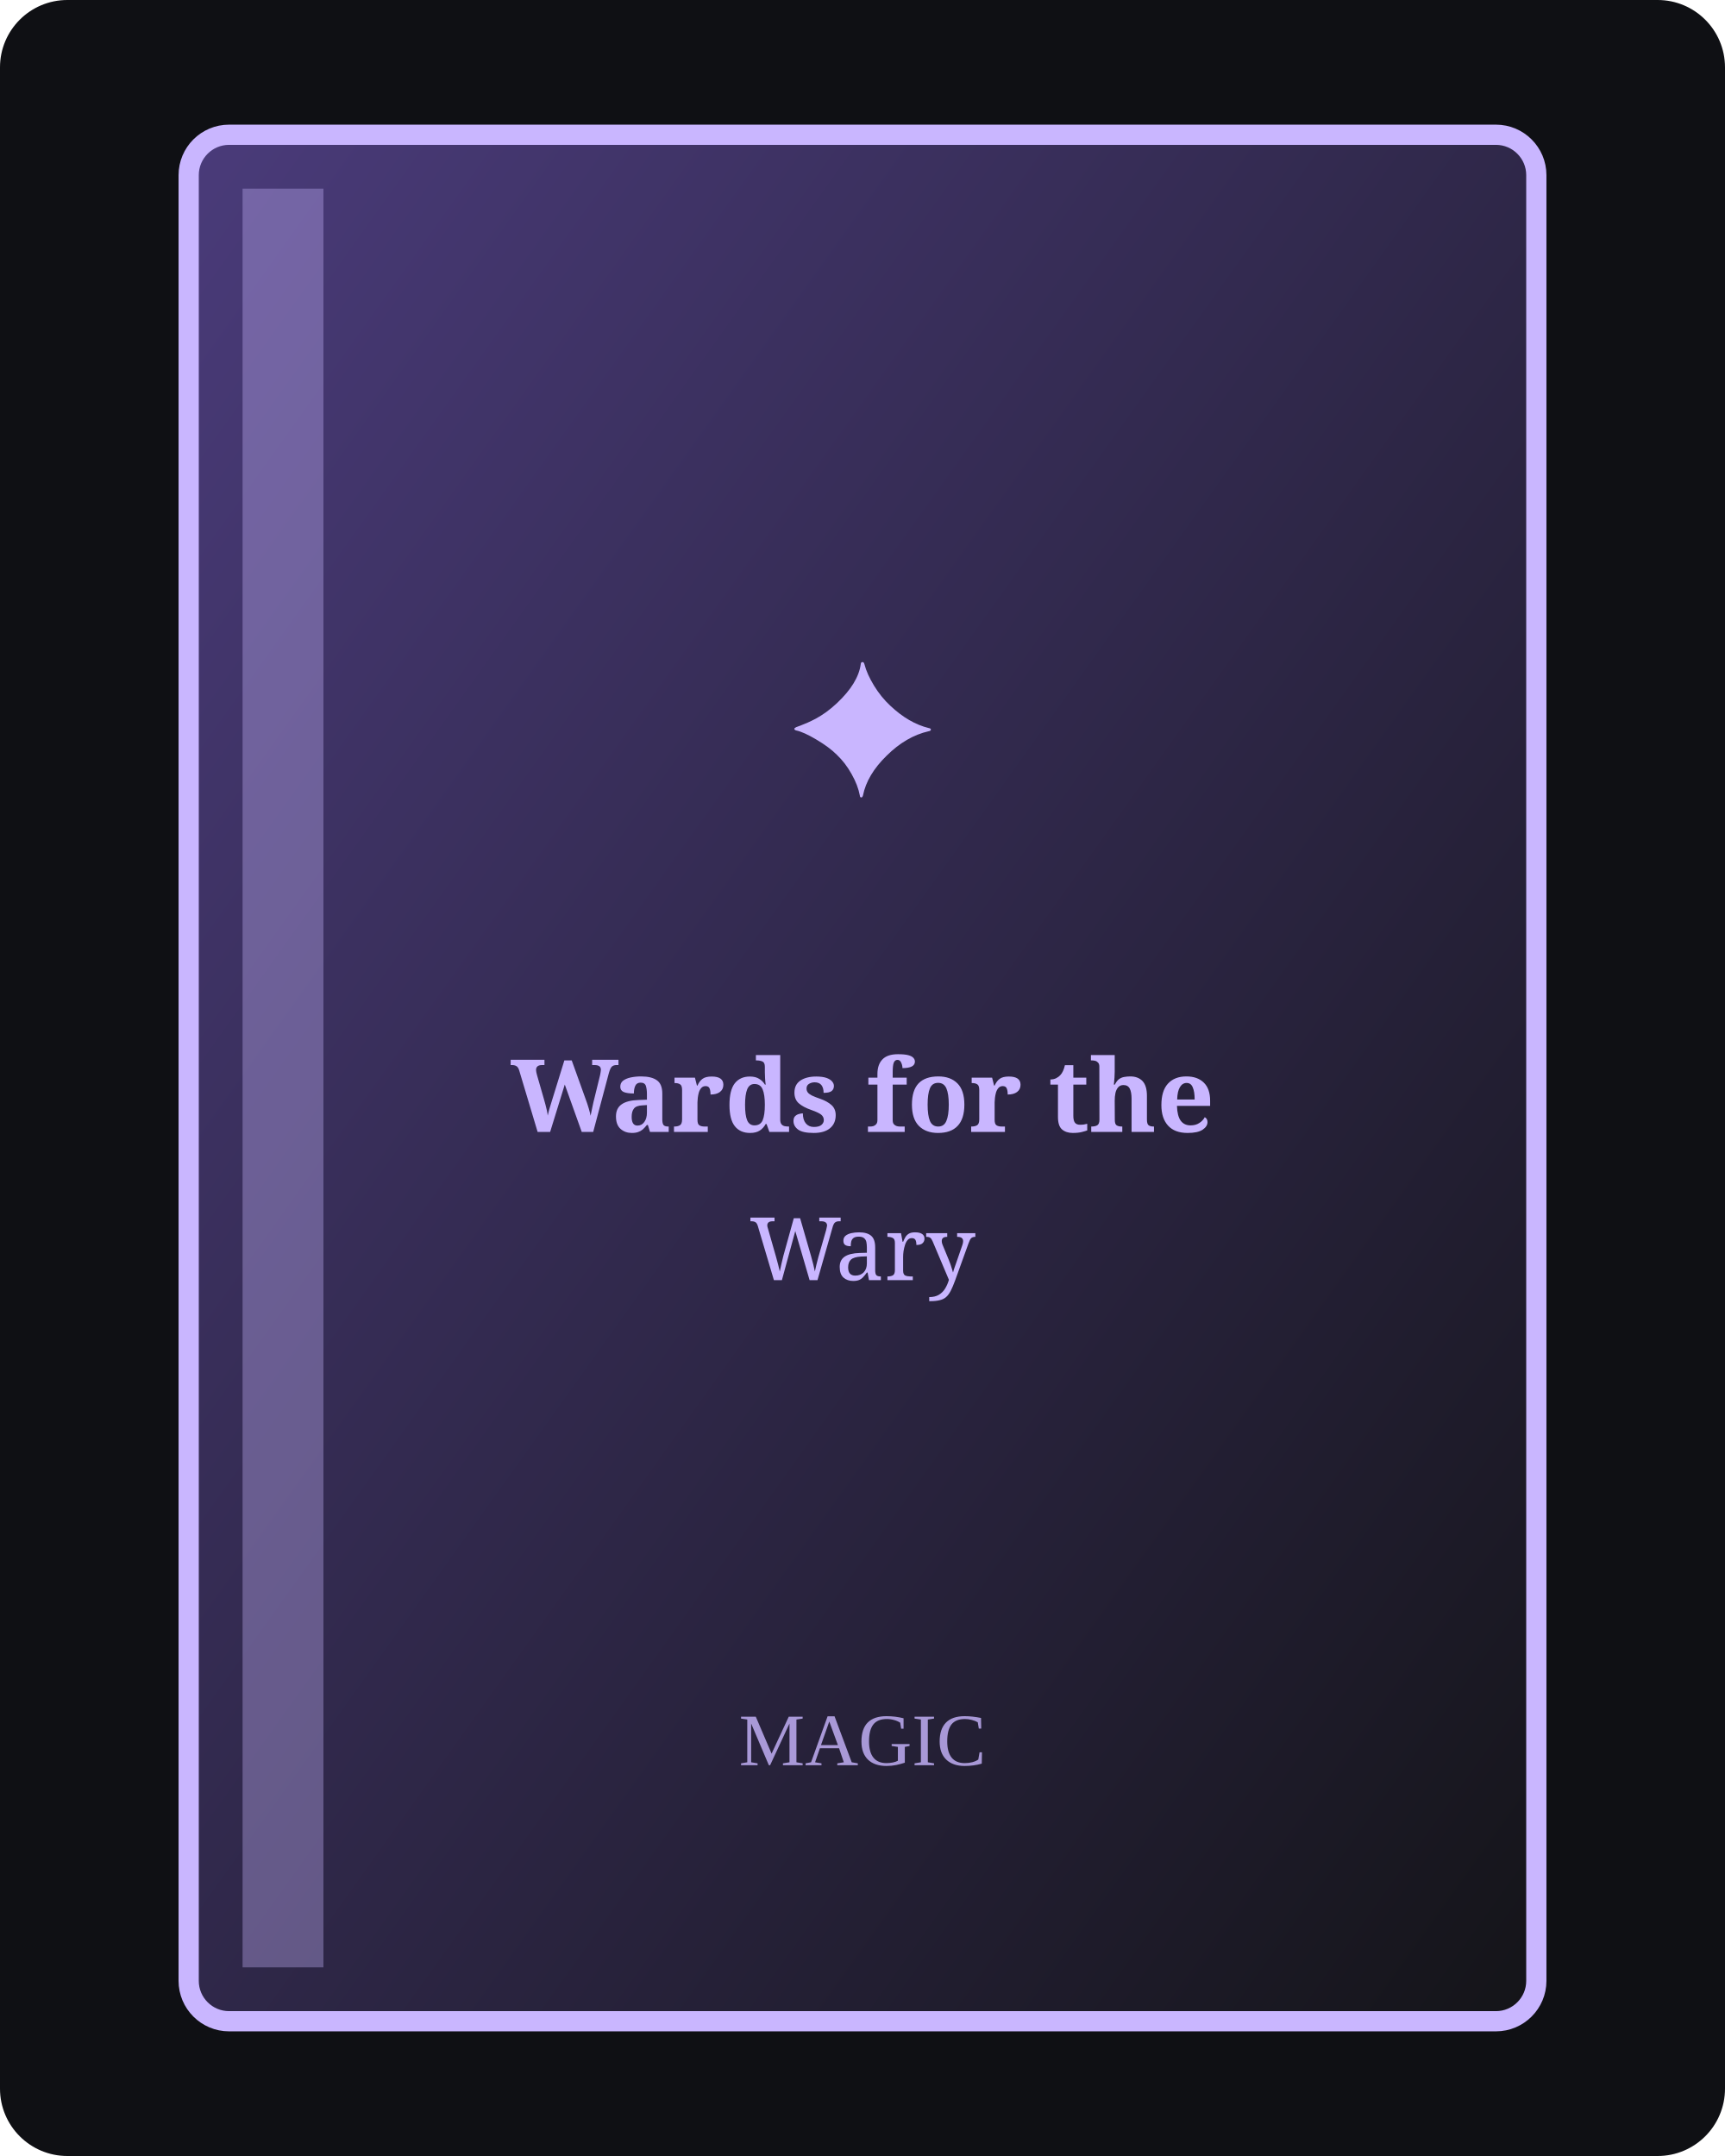
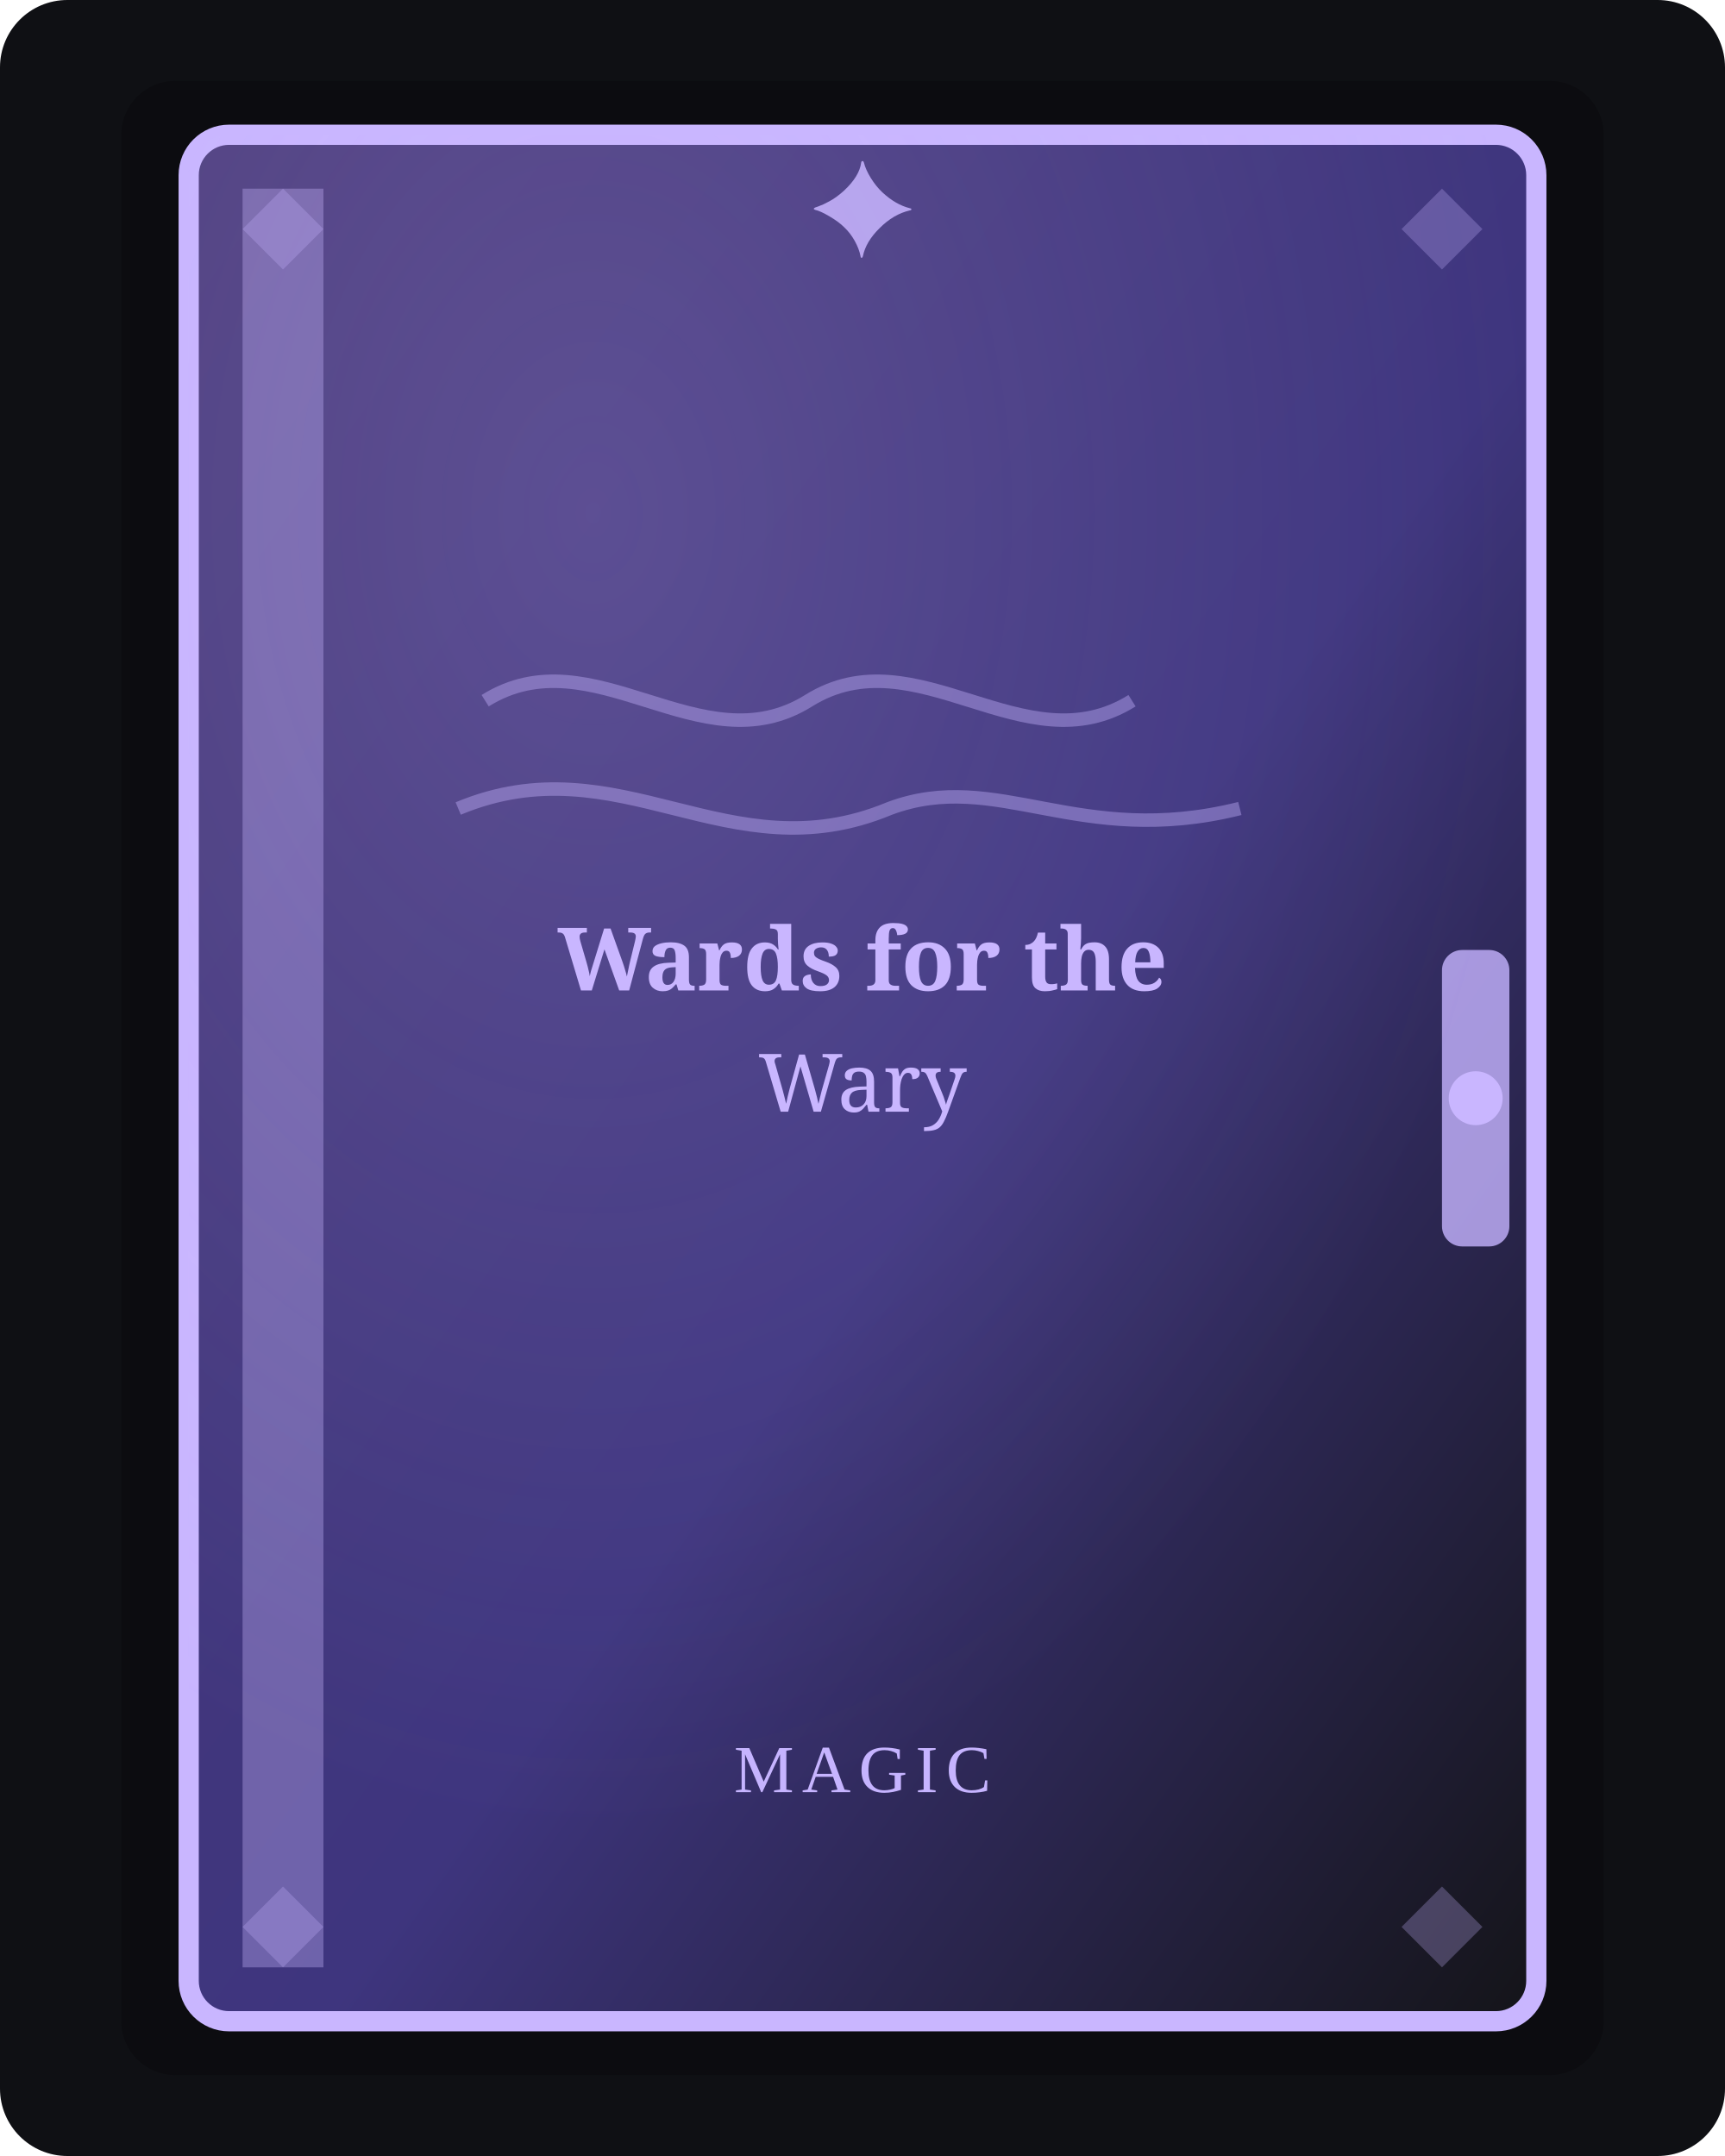
<svg xmlns="http://www.w3.org/2000/svg" width="256" height="320" viewBox="0 0 256 320" role="img" aria-label="Wards for the Wary">
  <defs>
    <linearGradient id="g-wards-for-the-wary" x1="0" y1="0" x2="1" y2="1">
      <stop offset="0%" stop-color="#4a3b7a" />
+       <stop offset="55%" stop-color="#3e357e" />
      <stop offset="100%" stop-color="#141418" />
    </linearGradient>
+     <radialGradient id="shine-wards-for-the-wary" cx="30%" cy="20%" r="70%">
+       <stop offset="0%" stop-color="#c9b6ff" stop-opacity="0.18" />
+       <stop offset="100%" stop-color="#c9b6ff" stop-opacity="0" />
+     </radialGradient>
  </defs>
  <rect width="256" height="320" rx="10" fill="#0f1014" />
+   <rect x="18" y="12" width="220" height="296" rx="8" fill="#090a0d" opacity="0.55" />
  <rect x="28" y="20" width="200" height="280" rx="6" fill="url(#g-wards-for-the-wary)" stroke="#c9b6ff" stroke-width="3" />
  <rect x="36" y="28" width="12" height="264" fill="#c9b6ff" opacity="0.35" />
-   <text x="128" y="118" text-anchor="middle" fill="#c9b6ff" font-family="Georgia, serif" font-size="28">✦</text>
-   <text x="128" y="168" text-anchor="middle" fill="#c9b6ff" font-family="Georgia, serif" font-size="15" font-weight="700">Wards for the</text>
-   <text x="128" y="190" text-anchor="middle" fill="#c9b6ff" font-family="Georgia, serif" font-size="13">Wary</text>
-   <text x="128" y="262" text-anchor="middle" fill="#c9b6ff" font-size="11" opacity="0.8">MAGIC</text>
+   <rect x="214" y="141" width="10" height="44" rx="3" fill="#c6b4ff" opacity="0.8" />
+   <circle cx="219" cy="163" r="4" fill="#c9b6ff" />
+   <rect x="28" y="20" width="200" height="280" rx="6" fill="url(#shine-wards-for-the-wary)" pointer-events="none" />
+   <g transform="translate(0,-4)">
+     <g opacity="0.40" fill="none" stroke="#c6b4ff" stroke-width="2">
+       <path d="M72 108 C88 98, 104 118, 120 108 C136 98, 152 118, 168 108" />
+       <path d="M68 124 C92 114, 108 134, 132 124 C148 118, 160 130, 184 124" />
+     </g>
+   </g>
+   <path d="M42 28 L48 34 L42 40 L36 34 Z" fill="#c6b4ff" opacity="0.28" />
+   <path d="M214 28 L220 34 L214 40 L208 34 Z" fill="#c6b4ff" opacity="0.28" />
+   <path d="M42 280 L48 286 L42 292 L36 286 Z" fill="#c6b4ff" opacity="0.28" />
+   <path d="M214 280 L220 286 L214 292 L208 286 Z" fill="#c6b4ff" opacity="0.28" />
+   <text x="128" y="147" text-anchor="middle" fill="#c9b6ff" font-family="Georgia, serif" font-size="13" font-weight="700">Wards for the</text>
+   <text x="128" y="165" text-anchor="middle" fill="#c9b6ff" font-family="Georgia, serif" font-size="12">Wary</text>
+   <text x="128" y="183" text-anchor="middle" fill="#c9b6ff" font-family="Georgia, serif" font-size="11" />
+   <text x="128" y="266" text-anchor="middle" fill="#c6b4ff" font-size="10" letter-spacing="1.2">MAGIC</text>
+   <text x="128" y="38" text-anchor="middle" fill="#c9b6ff" font-family="Georgia, serif" font-size="20" opacity="0.85">✦</text>
</svg>
